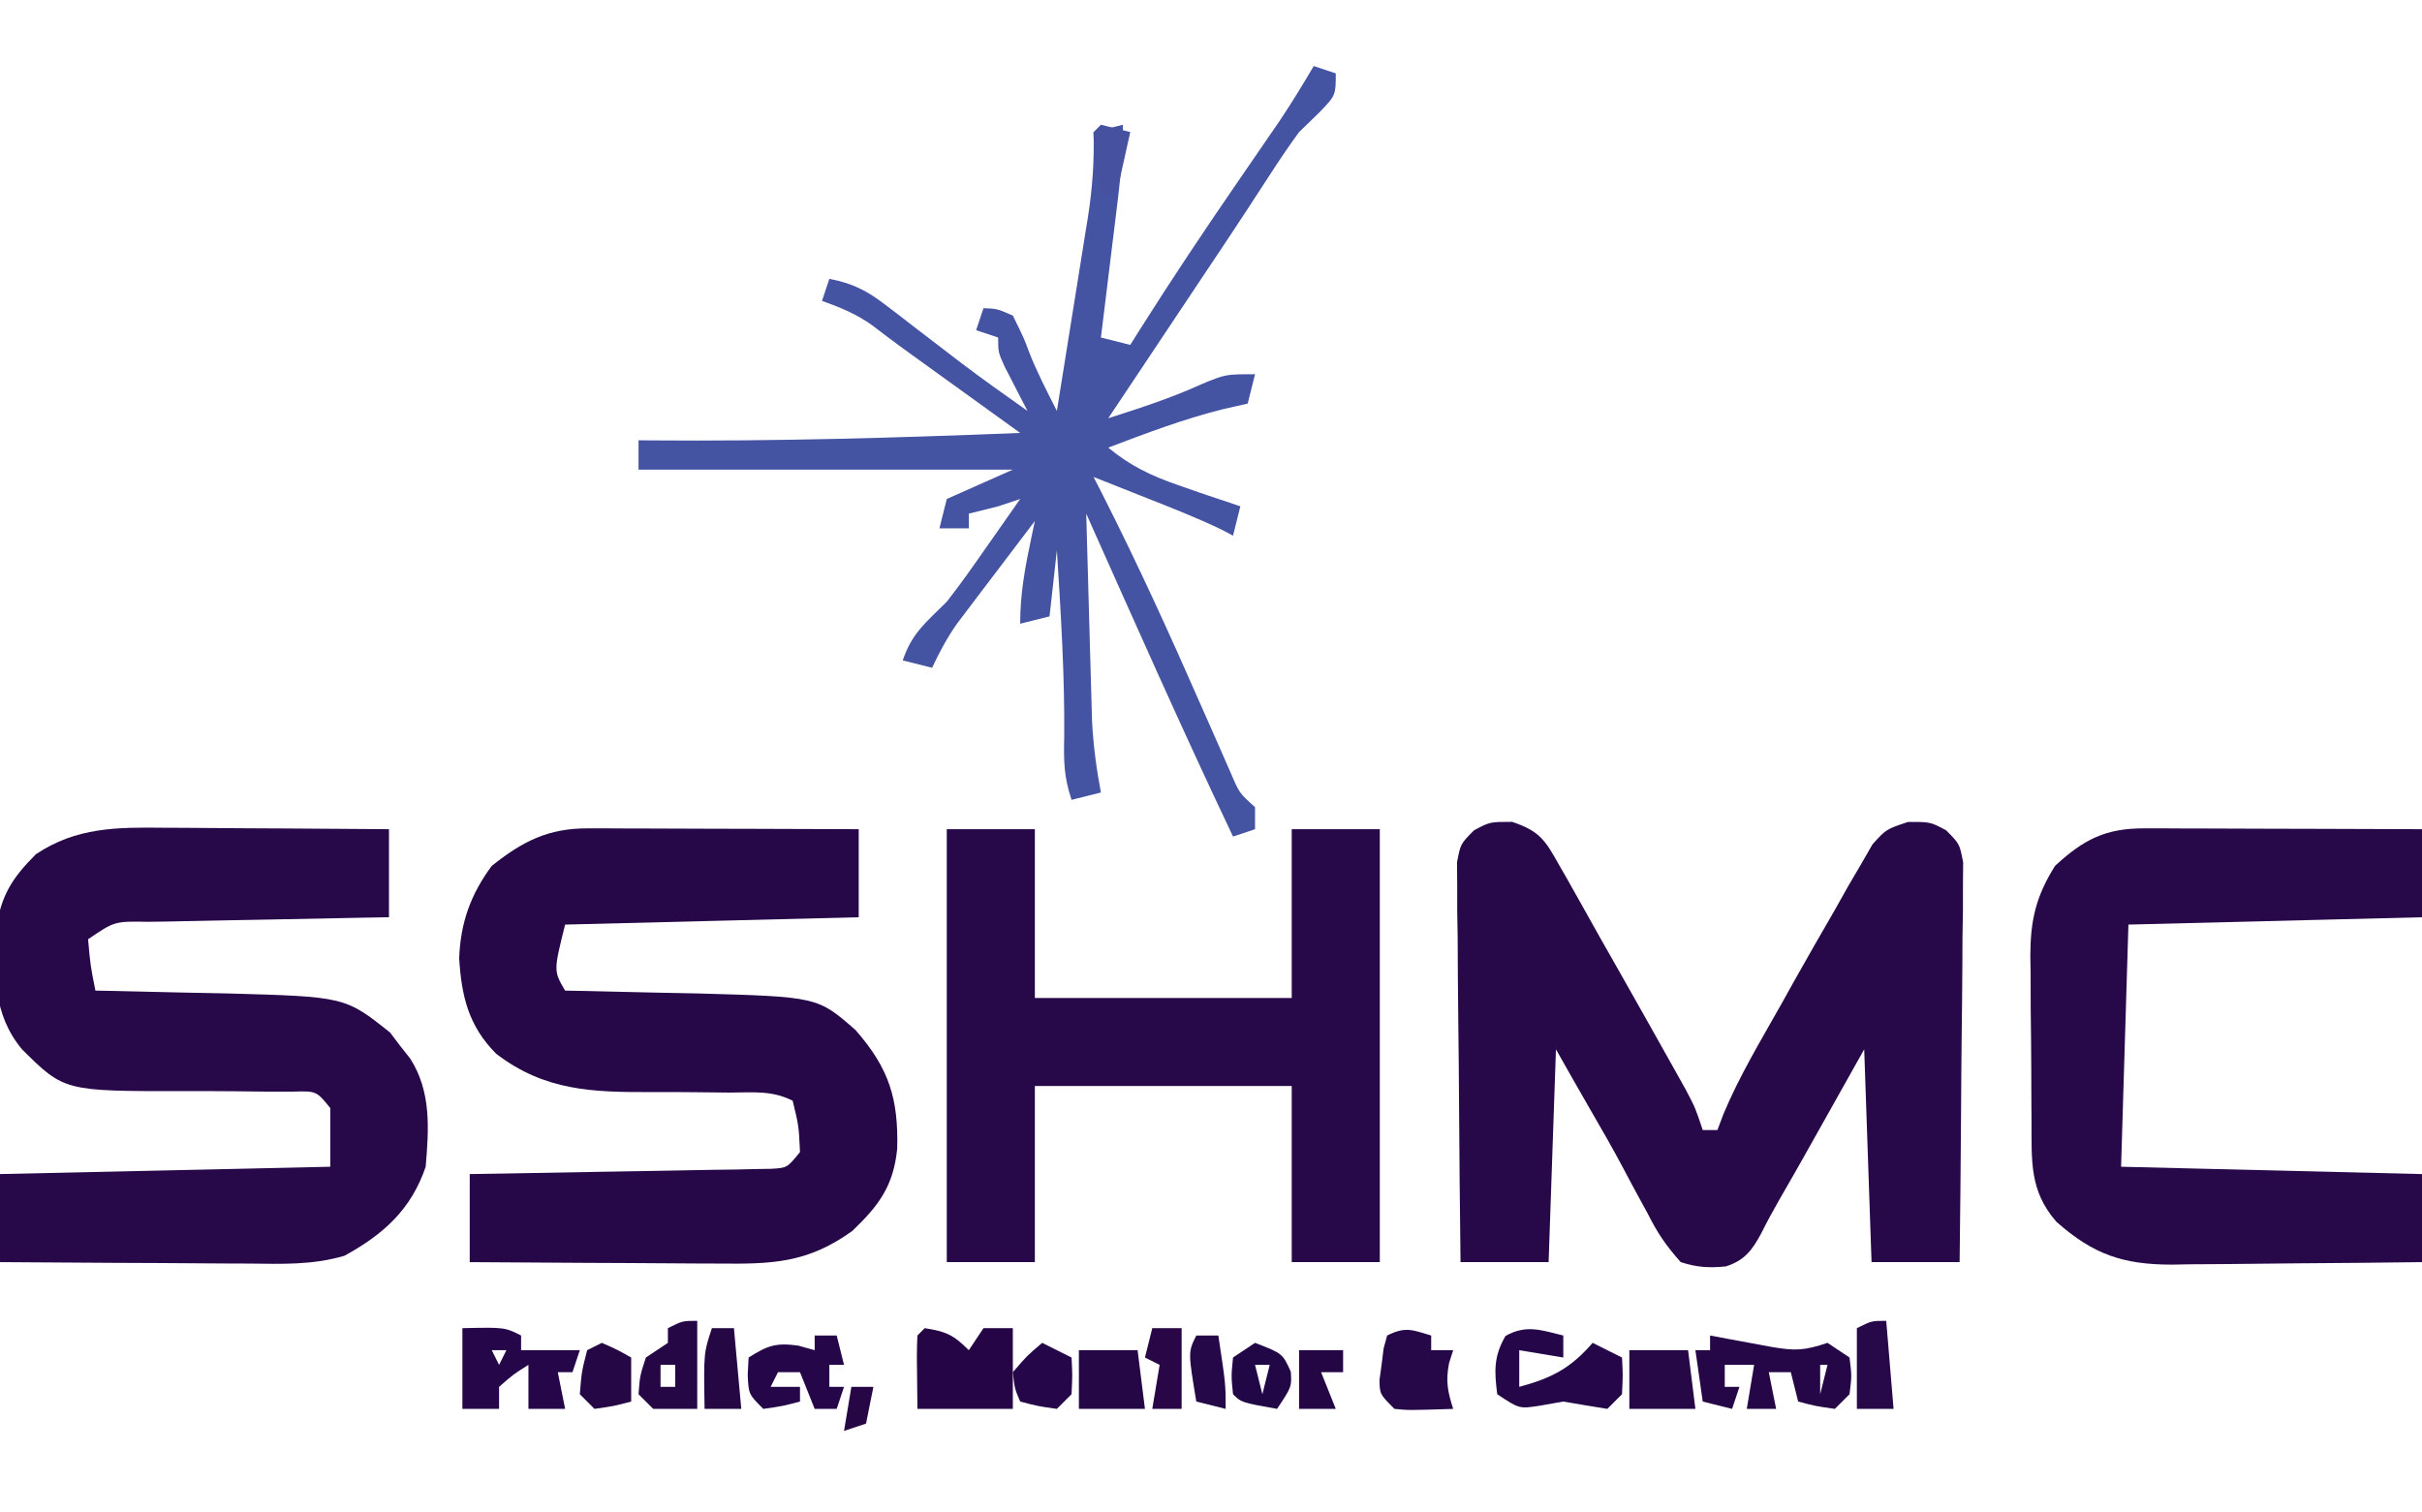
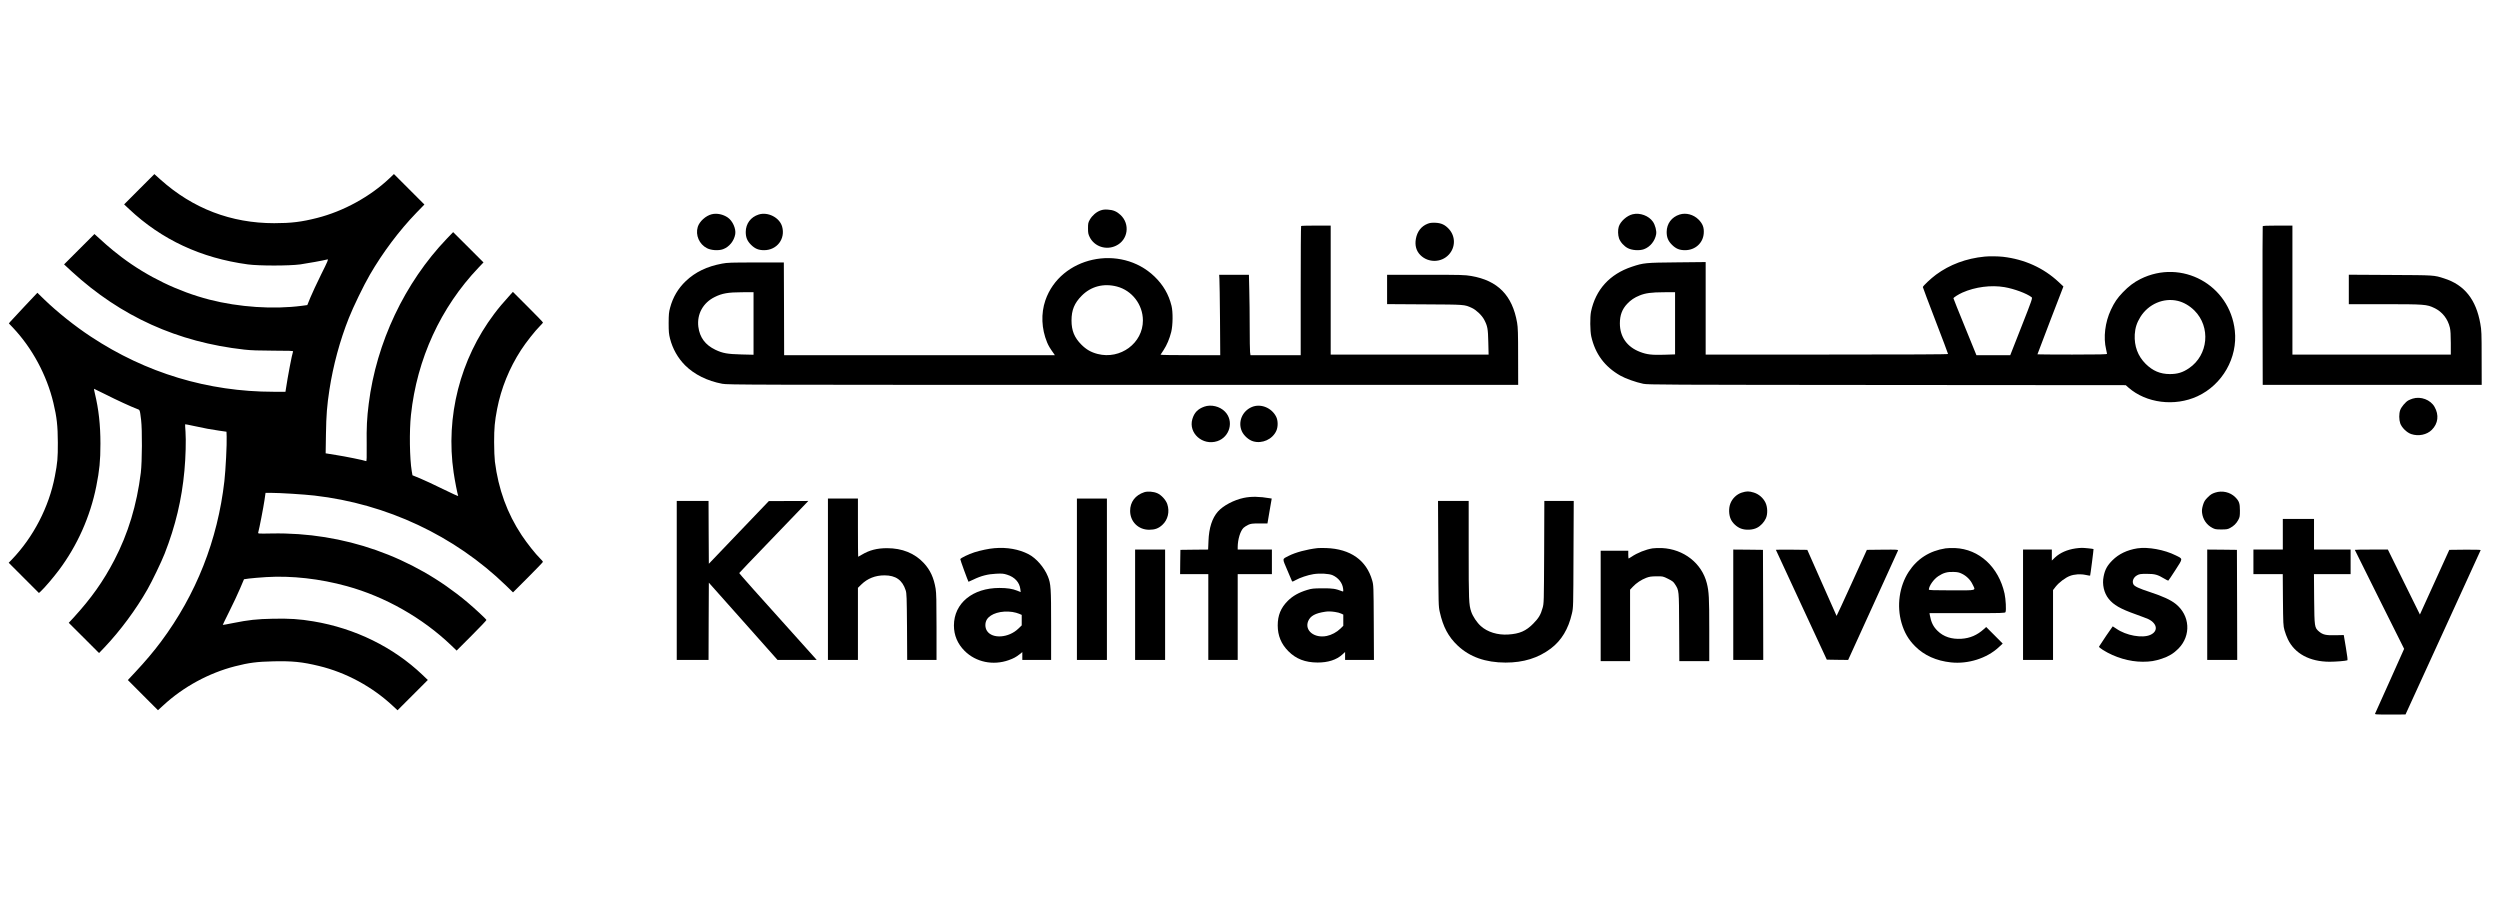
- <svg xmlns="http://www.w3.org/2000/svg" version="1.1" width="330" height="206">
-   <path d="M0 0 C3.821 1.287 4.501 2.511 6.469 6 C6.782 6.544 7.095 7.088 7.418 7.648 C8.162 8.95 8.896 10.257 9.622 11.569 C11.245 14.499 12.902 17.409 14.559 20.32 C17.08 24.773 19.596 29.227 22.09 33.695 C22.62 34.644 23.151 35.593 23.697 36.571 C24.969 39 24.969 39 25.969 42 C26.629 42 27.289 42 27.969 42 C28.371 40.935 28.371 40.935 28.781 39.848 C30.957 34.631 33.887 29.796 36.656 24.875 C37.256 23.797 37.856 22.72 38.475 21.609 C40.28 18.391 42.119 15.193 43.969 12 C44.863 10.405 44.863 10.405 45.776 8.778 C46.654 7.283 46.654 7.283 47.551 5.758 C48.065 4.865 48.579 3.971 49.109 3.051 C50.969 1 50.969 1 53.932 0.015 C56.969 0 56.969 0 59.13 1.151 C60.969 3 60.969 3 61.45 5.525 C61.436 7.034 61.436 7.034 61.423 8.573 C61.423 9.714 61.422 10.855 61.422 12.03 C61.401 13.262 61.381 14.493 61.359 15.762 C61.354 17.023 61.348 18.284 61.342 19.583 C61.324 22.932 61.288 26.28 61.243 29.629 C61.202 33.048 61.184 36.466 61.164 39.885 C61.12 46.59 61.051 53.295 60.969 60 C57.009 60 53.049 60 48.969 60 C48.639 50.43 48.309 40.86 47.969 31 C43.868 38.298 43.868 38.298 39.772 45.598 C38.689 47.521 37.592 49.438 36.486 51.349 C35.596 52.904 34.732 54.476 33.936 56.081 C32.705 58.381 31.637 59.79 29.106 60.585 C26.793 60.809 25.183 60.712 22.969 60 C20.923 57.689 19.813 56.058 18.469 53.375 C18.103 52.707 17.737 52.038 17.36 51.349 C16.595 49.951 15.843 48.546 15.102 47.135 C13.659 44.417 12.126 41.757 10.582 39.096 C9.027 36.407 7.501 33.702 5.969 31 C5.639 40.57 5.309 50.14 4.969 60 C1.009 60 -2.951 60 -7.031 60 C-7.122 52.62 -7.195 45.24 -7.238 37.86 C-7.259 34.433 -7.288 31.006 -7.333 27.579 C-7.385 23.64 -7.404 19.701 -7.422 15.762 C-7.443 14.53 -7.463 13.299 -7.484 12.03 C-7.485 10.889 -7.485 9.749 -7.485 8.573 C-7.494 7.567 -7.503 6.561 -7.512 5.525 C-7.031 3 -7.031 3 -5.192 1.152 C-3.031 0 -3.031 0 0 0 Z " fill="#270849" transform="translate(206.0312,112)" />
-   <path d="M0 0 C0.821 0 1.641 0 2.487 0 C3.809 0.008 3.809 0.008 5.157 0.016 C6.516 0.018 6.516 0.018 7.902 0.02 C10.796 0.026 13.69 0.038 16.583 0.051 C18.545 0.056 20.506 0.061 22.468 0.065 C27.277 0.076 32.087 0.093 36.896 0.114 C36.896 4.074 36.896 8.034 36.896 12.114 C23.696 12.444 10.496 12.774 -3.104 13.114 C-4.684 19.428 -4.684 19.428 -3.104 22.114 C-2.273 22.128 -1.442 22.143 -0.585 22.158 C2.541 22.219 5.666 22.294 8.792 22.376 C10.793 22.425 12.795 22.46 14.796 22.494 C31.289 22.951 31.289 22.951 36.469 27.493 C41.052 32.728 42.311 36.854 42.142 43.649 C41.634 48.737 39.649 51.393 36.021 54.864 C29.917 59.259 25.093 59.389 17.782 59.309 C16.813 59.306 15.843 59.303 14.844 59.3 C11.757 59.289 8.67 59.264 5.583 59.239 C3.486 59.228 1.389 59.219 -0.708 59.211 C-5.84 59.189 -10.972 59.155 -16.104 59.114 C-16.104 55.154 -16.104 51.194 -16.104 47.114 C-14.812 47.094 -13.52 47.074 -12.189 47.053 C-7.406 46.978 -2.624 46.889 2.157 46.796 C4.229 46.758 6.301 46.723 8.373 46.692 C11.347 46.646 14.321 46.588 17.294 46.528 C18.69 46.51 18.69 46.51 20.113 46.493 C20.974 46.473 21.835 46.453 22.721 46.432 C23.861 46.412 23.861 46.412 25.023 46.392 C27.139 46.267 27.139 46.267 28.896 44.114 C28.732 40.548 28.732 40.548 27.896 37.114 C25 35.666 22.467 36.004 19.236 36.008 C17.87 35.995 16.505 35.98 15.14 35.963 C12.996 35.94 10.854 35.926 8.709 35.938 C0.658 35.973 -5.877 35.788 -12.494 30.721 C-16.264 26.957 -17.241 22.82 -17.542 17.676 C-17.352 12.848 -15.98 9.001 -13.104 5.114 C-8.876 1.748 -5.399 -0.017 0 0 Z " fill="#260848" transform="translate(80.10425,112.8865)" />
-   <path d="M0 0 C1.319 0.004 1.319 0.004 2.665 0.009 C5.456 0.02 8.248 0.045 11.039 0.07 C12.939 0.08 14.839 0.089 16.738 0.098 C21.38 0.12 26.022 0.154 30.664 0.195 C30.664 4.155 30.664 8.115 30.664 12.195 C29.493 12.215 28.322 12.235 27.116 12.255 C22.781 12.331 18.446 12.42 14.111 12.513 C12.233 12.551 10.356 12.586 8.478 12.617 C5.782 12.663 3.086 12.721 0.391 12.781 C-0.874 12.799 -0.874 12.799 -2.163 12.816 C-6.726 12.737 -6.726 12.737 -10.336 15.195 C-10.013 18.792 -10.013 18.792 -9.336 22.195 C-8.505 22.21 -7.673 22.224 -6.817 22.24 C-3.691 22.301 -0.566 22.375 2.56 22.458 C4.561 22.507 6.563 22.542 8.564 22.576 C24.684 23.023 24.684 23.023 30.82 27.914 C31.264 28.502 31.707 29.09 32.164 29.695 C32.628 30.283 33.092 30.871 33.57 31.477 C36.443 35.99 36.099 41.046 35.664 46.195 C33.693 52 29.941 55.403 24.601 58.324 C20.253 59.614 16.062 59.44 11.551 59.391 C10.581 59.388 9.612 59.385 8.613 59.382 C5.526 59.371 2.439 59.346 -0.648 59.32 C-2.745 59.31 -4.842 59.301 -6.939 59.293 C-12.072 59.271 -17.204 59.236 -22.336 59.195 C-22.336 55.235 -22.336 51.275 -22.336 47.195 C-0.061 46.7 -0.061 46.7 22.664 46.195 C22.664 43.555 22.664 40.915 22.664 38.195 C20.775 35.873 20.775 35.873 17.626 35.956 C16.347 35.956 15.068 35.957 13.75 35.957 C12.335 35.942 10.919 35.925 9.504 35.908 C7.279 35.892 5.055 35.883 2.83 35.89 C-13.581 35.91 -13.581 35.91 -19.336 30.195 C-23.341 25.385 -23.12 19.893 -22.883 13.883 C-22.189 9.208 -20.729 6.911 -17.453 3.613 C-11.94 -0.079 -6.383 -0.078 0 0 Z " fill="#270849" transform="translate(22.33594,112.8047)" />
-   <path d="M0 0 C3.96 0 7.92 0 12 0 C12 7.59 12 15.18 12 23 C23.55 23 35.1 23 47 23 C47 15.41 47 7.82 47 0 C50.96 0 54.92 0 59 0 C59 19.47 59 38.94 59 59 C55.04 59 51.08 59 47 59 C47 51.08 47 43.16 47 35 C35.45 35 23.9 35 12 35 C12 42.92 12 50.84 12 59 C8.04 59 4.08 59 0 59 C0 39.53 0 20.06 0 0 Z " fill="#270849" transform="translate(129,113)" />
-   <path d="M0 0 C0.841 0 1.681 0 2.547 0 C3.451 0.005 4.354 0.011 5.284 0.016 C6.212 0.017 7.14 0.019 8.097 0.02 C11.062 0.026 14.026 0.038 16.991 0.051 C19.001 0.056 21.011 0.061 23.021 0.065 C27.949 0.076 32.876 0.093 37.804 0.114 C37.804 4.074 37.804 8.034 37.804 12.114 C24.604 12.444 11.404 12.774 -2.196 13.114 C-2.526 24.004 -2.856 34.894 -3.196 46.114 C17.099 46.609 17.099 46.609 37.804 47.114 C37.804 51.074 37.804 55.034 37.804 59.114 C32.075 59.188 26.346 59.242 20.616 59.278 C18.669 59.293 16.721 59.314 14.774 59.34 C11.969 59.376 9.164 59.393 6.359 59.406 C5.06 59.43 5.06 59.43 3.735 59.453 C-2.868 59.455 -6.967 58.095 -12.009 53.614 C-15.711 49.382 -15.37 45.289 -15.399 39.938 C-15.405 39.135 -15.411 38.332 -15.416 37.505 C-15.426 35.806 -15.432 34.107 -15.436 32.409 C-15.446 29.821 -15.477 27.234 -15.509 24.647 C-15.515 22.994 -15.52 21.341 -15.524 19.688 C-15.537 18.919 -15.549 18.15 -15.562 17.358 C-15.542 12.542 -14.822 9.301 -12.196 5.114 C-8.283 1.494 -5.31 -0.016 0 0 Z " fill="#270849" transform="translate(292.196,112.8865)" />
-   <path d="M0 0 C0.99 0.33 1.98 0.66 3 1 C3 4 3 4 0.73 6.352 C-0.171 7.226 -1.072 8.1 -2 9 C-3.281 10.755 -4.509 12.55 -5.688 14.375 C-6.372 15.424 -7.056 16.474 -7.762 17.555 C-8.304 18.391 -8.304 18.391 -8.857 19.245 C-10.878 22.348 -12.942 25.422 -15 28.5 C-15.841 29.762 -16.682 31.023 -17.523 32.285 C-18.349 33.523 -19.174 34.762 -20 36 C-20.404 36.606 -20.808 37.211 -21.224 37.835 C-22.924 40.386 -22.924 40.386 -24.625 42.938 C-25.603 44.405 -25.603 44.405 -26.602 45.902 C-27.294 46.941 -27.294 46.941 -28 48 C-23.645 46.608 -19.351 45.213 -15.188 43.312 C-12 42 -12 42 -8 42 C-8.33 43.32 -8.66 44.64 -9 46 C-10.093 46.248 -11.186 46.495 -12.312 46.75 C-17.689 48.082 -22.826 50.041 -28 52 C-24.976 54.502 -22.139 55.846 -18.438 57.125 C-17.487 57.458 -16.537 57.79 -15.559 58.133 C-13.707 58.76 -11.854 59.382 -10 60 C-10.33 61.32 -10.66 62.64 -11 64 C-11.5 63.734 -12 63.469 -12.516 63.195 C-15.86 61.586 -19.3 60.238 -22.75 58.875 C-24.043 58.362 -25.337 57.849 -26.63 57.336 C-27.742 56.895 -28.854 56.454 -30 56 C-29.574 56.834 -29.147 57.667 -28.708 58.526 C-23.93 67.964 -19.566 77.541 -15.321 87.228 C-14.482 89.138 -13.638 91.046 -12.793 92.953 C-12.303 94.068 -11.814 95.184 -11.309 96.333 C-10.142 99.073 -10.142 99.073 -8 101 C-8 101.99 -8 102.98 -8 104 C-9.485 104.495 -9.485 104.495 -11 105 C-17.913 90.446 -24.432 75.712 -31 61 C-30.881 65.448 -30.757 69.895 -30.628 74.342 C-30.585 75.853 -30.543 77.364 -30.503 78.875 C-30.444 81.055 -30.381 83.235 -30.316 85.414 C-30.261 87.378 -30.261 87.378 -30.205 89.381 C-30.019 92.663 -29.613 95.775 -29 99 C-30.98 99.495 -30.98 99.495 -33 100 C-34.055 96.835 -34.068 94.754 -34 91.438 C-33.923 82.934 -34.467 74.483 -35 66 C-35.33 68.97 -35.66 71.94 -36 75 C-37.98 75.495 -37.98 75.495 -40 76 C-40 71.841 -39.317 68.254 -38.465 64.208 C-38.311 63.479 -38.158 62.751 -38 62 C-39.964 64.579 -41.92 67.164 -43.875 69.75 C-44.431 70.48 -44.986 71.209 -45.559 71.961 C-46.094 72.67 -46.629 73.379 -47.18 74.109 C-47.672 74.759 -48.164 75.408 -48.671 76.077 C-49.99 77.985 -51.017 79.903 -52 82 C-53.32 81.67 -54.64 81.34 -56 81 C-54.749 77.247 -52.796 75.796 -50 73 C-48.135 70.627 -46.41 68.165 -44.688 65.688 C-44.233 65.042 -43.779 64.397 -43.311 63.732 C-42.203 62.158 -41.101 60.579 -40 59 C-40.99 59.33 -41.98 59.66 -43 60 C-44.331 60.342 -45.664 60.678 -47 61 C-47 61.66 -47 62.32 -47 63 C-48.32 63 -49.64 63 -51 63 C-50.67 61.68 -50.34 60.36 -50 59 C-47.03 57.68 -44.06 56.36 -41 55 C-57.83 55 -74.66 55 -92 55 C-92 53.68 -92 52.36 -92 51 C-91.183 51.008 -91.183 51.008 -90.349 51.016 C-73.542 51.153 -56.792 50.671 -40 50 C-40.524 49.622 -41.049 49.244 -41.589 48.854 C-43.976 47.132 -46.363 45.41 -48.75 43.688 C-49.575 43.093 -50.4 42.498 -51.25 41.885 C-52.049 41.308 -52.848 40.731 -53.672 40.137 C-54.405 39.608 -55.138 39.079 -55.894 38.534 C-57.31 37.502 -58.712 36.45 -60.099 35.378 C-62.284 33.794 -64.47 32.914 -67 32 C-66.67 31.01 -66.34 30.02 -66 29 C-62.857 29.604 -60.883 30.601 -58.355 32.547 C-57.678 33.062 -57.001 33.578 -56.303 34.109 C-55.256 34.921 -55.256 34.921 -54.188 35.75 C-52.807 36.808 -51.425 37.865 -50.043 38.922 C-49.373 39.436 -48.703 39.949 -48.013 40.479 C-45.053 42.716 -42.032 44.86 -39 47 C-39.289 46.446 -39.578 45.891 -39.875 45.32 C-40.246 44.596 -40.617 43.871 -41 43.125 C-41.371 42.406 -41.742 41.686 -42.125 40.945 C-43 39 -43 39 -43 37 C-43.99 36.67 -44.98 36.34 -46 36 C-45.67 35.01 -45.34 34.02 -45 33 C-43.188 33.062 -43.188 33.062 -41 34 C-39.438 37.188 -39.438 37.188 -38.809 38.918 C-37.725 41.708 -36.349 44.33 -35 47 C-34.282 42.554 -33.57 38.106 -32.864 33.658 C-32.623 32.146 -32.38 30.635 -32.136 29.125 C-31.784 26.946 -31.438 24.766 -31.094 22.586 C-30.93 21.582 -30.93 21.582 -30.762 20.559 C-30.154 16.667 -29.893 12.937 -30 9 C-28.68 8.67 -27.36 8.34 -26 8 C-26 11.393 -26.245 14.502 -26.656 17.859 C-26.792 18.974 -26.927 20.089 -27.066 21.238 C-27.209 22.397 -27.353 23.556 -27.5 24.75 C-27.643 25.924 -27.786 27.099 -27.934 28.309 C-28.287 31.206 -28.642 34.103 -29 37 C-27.02 37.495 -27.02 37.495 -25 38 C-24.585 37.338 -24.169 36.676 -23.741 35.994 C-19.389 29.1 -14.872 22.34 -10.25 15.625 C-8.941 13.722 -7.634 11.819 -6.328 9.914 C-5.76 9.089 -5.192 8.263 -4.606 7.413 C-2.99 4.985 -1.48 2.513 0 0 Z M-31 40 C-30 42 -30 42 -30 42 Z " fill="#4453A2" transform="translate(179,9)" />
-   <path d="M0 0 C0.771 0.144 1.542 0.289 2.336 0.438 C3.84 0.716 3.84 0.716 5.375 1 C6.872 1.278 6.872 1.278 8.398 1.562 C11.642 2.108 12.82 2.06 16 1 C16.99 1.66 17.98 2.32 19 3 C19.312 5.5 19.312 5.5 19 8 C18.34 8.66 17.68 9.32 17 10 C14.375 9.625 14.375 9.625 12 9 C11.67 7.68 11.34 6.36 11 5 C10.01 5 9.02 5 8 5 C8.33 6.65 8.66 8.3 9 10 C7.68 10 6.36 10 5 10 C5.33 8.02 5.66 6.04 6 4 C4.68 4 3.36 4 2 4 C2 4.99 2 5.98 2 7 C2.66 7 3.32 7 4 7 C3.67 7.99 3.34 8.98 3 10 C1.68 9.67 0.36 9.34 -1 9 C-1.33 6.69 -1.66 4.38 -2 2 C-1.34 2 -0.68 2 0 2 C0 1.34 0 0.68 0 0 Z M15 4 C15 5.32 15 6.64 15 8 C15.33 6.68 15.66 5.36 16 4 C15.67 4 15.34 4 15 4 Z " fill="#250747" transform="translate(233,182)" />
-   <path d="M0 0 C2.899 0.468 3.867 0.867 6 3 C6.66 2.01 7.32 1.02 8 0 C9.32 0 10.64 0 12 0 C12 3.63 12 7.26 12 11 C7.71 11 3.42 11 -1 11 C-1.098 3.285 -1.098 3.285 -1 1 C-0.67 0.67 -0.34 0.34 0 0 Z " fill="#250545" transform="translate(126,181)" />
-   <path d="M0 0 C0 0.99 0 1.98 0 3 C-2.97 2.505 -2.97 2.505 -6 2 C-6 3.65 -6 5.3 -6 7 C-1.569 5.792 0.981 4.483 4 1 C5.32 1.66 6.64 2.32 8 3 C8.125 5.375 8.125 5.375 8 8 C7.34 8.66 6.68 9.32 6 10 C3.998 9.681 1.998 9.346 0 9 C-1.052 9.186 -2.104 9.371 -3.188 9.562 C-6 10 -6 10 -9 8 C-9.403 4.843 -9.492 2.848 -7.875 0.062 C-5.073 -1.525 -3.03 -0.741 0 0 Z M4 4 C5 8 5 8 5 8 Z " fill="#250749" transform="translate(213,182)" />
-   <path d="M0 0 C5.75 -0.125 5.75 -0.125 8 1 C8 1.66 8 2.32 8 3 C10.64 3 13.28 3 16 3 C15.67 3.99 15.34 4.98 15 6 C14.34 6 13.68 6 13 6 C13.33 7.65 13.66 9.3 14 11 C12.35 11 10.7 11 9 11 C9 9.02 9 7.04 9 5 C6.94 6.295 6.94 6.295 5 8 C5 8.99 5 9.98 5 11 C3.35 11 1.7 11 0 11 C0 7.37 0 3.74 0 0 Z M4 3 C4.33 3.66 4.66 4.32 5 5 C5.33 4.34 5.66 3.68 6 3 C5.34 3 4.68 3 4 3 Z " fill="#250749" transform="translate(63,181)" />
-   <path d="M0 0 C0.99 0 1.98 0 3 0 C3.33 1.32 3.66 2.64 4 4 C3.34 4 2.68 4 2 4 C2 4.99 2 5.98 2 7 C2.66 7 3.32 7 4 7 C3.67 7.99 3.34 8.98 3 10 C2.01 10 1.02 10 0 10 C-0.66 8.35 -1.32 6.7 -2 5 C-2.99 5 -3.98 5 -5 5 C-5.33 5.66 -5.66 6.32 -6 7 C-4.68 7 -3.36 7 -2 7 C-2 7.66 -2 8.32 -2 9 C-4.375 9.625 -4.375 9.625 -7 10 C-9 8 -9 8 -9.125 5.375 C-9.084 4.591 -9.043 3.808 -9 3 C-6.428 1.381 -5.323 0.956 -2.25 1.375 C-1.508 1.581 -0.765 1.788 0 2 C0 1.34 0 0.68 0 0 Z " fill="#250648" transform="translate(111,182)" />
-   <path d="M0 0 C0 0.66 0 1.32 0 2 C0.99 2 1.98 2 3 2 C2.814 2.578 2.629 3.155 2.438 3.75 C1.96 6.207 2.243 7.644 3 10 C-3.055 10.195 -3.055 10.195 -5 10 C-7 8 -7 8 -7.047 6.09 C-6.949 5.38 -6.851 4.669 -6.75 3.938 C-6.662 3.225 -6.575 2.512 -6.484 1.777 C-6.325 1.191 -6.165 0.604 -6 0 C-3.509 -1.245 -2.589 -0.777 0 0 Z " fill="#260849" transform="translate(195,182)" />
-   <path d="M0 0 C0 3.96 0 7.92 0 12 C-1.98 12 -3.96 12 -6 12 C-6.66 11.34 -7.32 10.68 -8 10 C-7.812 7.5 -7.812 7.5 -7 5 C-6.01 4.34 -5.02 3.68 -4 3 C-4 2.34 -4 1.68 -4 1 C-2 0 -2 0 0 0 Z M-5 6 C-5 6.99 -5 7.98 -5 9 C-4.34 9 -3.68 9 -3 9 C-3 8.01 -3 7.02 -3 6 C-3.66 6 -4.32 6 -5 6 Z " fill="#250746" transform="translate(95,180)" />
-   <path d="M0 0 C2.64 0 5.28 0 8 0 C8.33 2.64 8.66 5.28 9 8 C6.03 8 3.06 8 0 8 C0 5.36 0 2.72 0 0 Z M4 2 C5 6 5 6 5 6 Z " fill="#260847" transform="translate(222,184)" />
-   <path d="M0 0 C2.64 0 5.28 0 8 0 C8.33 2.64 8.66 5.28 9 8 C6.03 8 3.06 8 0 8 C0 5.36 0 2.72 0 0 Z M4 2 C5 6 5 6 5 6 Z " fill="#250746" transform="translate(147,184)" />
-   <path d="M0 0 C2.125 0.938 2.125 0.938 4 2 C4 3.98 4 5.96 4 8 C1.625 8.625 1.625 8.625 -1 9 C-1.66 8.34 -2.32 7.68 -3 7 C-2.75 3.938 -2.75 3.938 -2 1 C-1.34 0.67 -0.68 0.34 0 0 Z " fill="#240744" transform="translate(82,183)" />
-   <path d="M0 0 C3.753 1.453 3.753 1.453 4.875 3.938 C5 6 5 6 3 9 C-1.875 8.125 -1.875 8.125 -3 7 C-3.25 4.562 -3.25 4.562 -3 2 C-2.01 1.34 -1.02 0.68 0 0 Z M0 3 C0.33 4.32 0.66 5.64 1 7 C1.33 5.68 1.66 4.36 2 3 C1.34 3 0.68 3 0 3 Z " fill="#220747" transform="translate(171,183)" />
-   <path d="M0 0 C1.32 0.66 2.64 1.32 4 2 C4.125 4.375 4.125 4.375 4 7 C3.34 7.66 2.68 8.32 2 9 C-0.625 8.625 -0.625 8.625 -3 8 C-3.75 6.25 -3.75 6.25 -4 4 C-2.062 1.75 -2.062 1.75 0 0 Z M0 3 C1 7 1 7 1 7 Z " fill="#250649" transform="translate(142,183)" />
-   <path d="M0 0 C0.33 3.96 0.66 7.92 1 12 C-0.65 12 -2.3 12 -4 12 C-4 8.37 -4 4.74 -4 1 C-2 0 -2 0 0 0 Z " fill="#270849" transform="translate(257,180)" />
-   <path d="M0 0 C1.32 0 2.64 0 4 0 C4 3.63 4 7.26 4 11 C2.68 11 1.36 11 0 11 C0.33 9.02 0.66 7.04 1 5 C0.34 4.67 -0.32 4.34 -1 4 C-0.67 2.68 -0.34 1.36 0 0 Z " fill="#290645" transform="translate(157,181)" />
-   <path d="M0 0 C0.99 0 1.98 0 3 0 C3.33 3.63 3.66 7.26 4 11 C2.35 11 0.7 11 -1 11 C-1.125 3.375 -1.125 3.375 0 0 Z " fill="#250744" transform="translate(97,181)" />
-   <path d="M0 0 C0.99 0 1.98 0 3 0 C4 6.625 4 6.625 4 10 C2.68 9.67 1.36 9.34 0 9 C-1.125 2.25 -1.125 2.25 0 0 Z " fill="#250847" transform="translate(163,182)" />
-   <path d="M0 0 C1.98 0 3.96 0 6 0 C6 0.99 6 1.98 6 3 C5.01 3 4.02 3 3 3 C3.66 4.65 4.32 6.3 5 8 C3.35 8 1.7 8 0 8 C0 5.36 0 2.72 0 0 Z " fill="#240644" transform="translate(177,184)" />
-   <path d="M0 0 C1.98 0.495 1.98 0.495 4 1 C3.34 3.97 2.68 6.94 2 10 C1.34 9.67 0.68 9.34 0 9 C-0.449 7.188 -0.449 7.188 -0.688 5 C-0.774 4.278 -0.86 3.556 -0.949 2.812 C-0.966 2.214 -0.983 1.616 -1 1 C-0.67 0.67 -0.34 0.34 0 0 Z " fill="#4651A0" transform="translate(150,17)" />
-   <path d="M0 0 C0.99 0 1.98 0 3 0 C2.67 1.65 2.34 3.3 2 5 C1.01 5.33 0.02 5.66 -1 6 C-0.67 4.02 -0.34 2.04 0 0 Z " fill="#260644" transform="translate(116,189)" />
+ <svg xmlns="http://www.w3.org/2000/svg" version="1.0" width="4167pt" height="1500pt" viewBox="0 0 4167 1500" preserveAspectRatio="xMidYMid meet">
+   <g transform="translate(0,1500) scale(0.1,-0.1)" fill="#000000" stroke="none">
+     <path d="M2321 11846 l-252 -253 82 -77 c544 -512 1200 -817 1979 -923 188 -25 686 -25 875 0 114 16 389 66 453 83 20 6 6 -28 -106 -252 -70 -143 -151 -315 -179 -384 l-51 -125 -89 -12 c-475 -62 -1049 -24 -1543 103 -518 134 -1030 381 -1462 707 -84 63 -199 157 -256 208 -57 52 -125 113 -151 136 l-47 42 -253 -253 -253 -253 133 -123 c815 -746 1758 -1173 2869 -1297 115 -13 242 -17 488 -18 261 0 331 -3 327 -12 -18 -47 -89 -419 -121 -635 l-6 -38 -201 0 c-1090 1 -2123 312 -3041 918 -268 176 -562 411 -782 624 l-111 108 -219 -232 c-120 -128 -227 -242 -237 -255 l-19 -24 67 -70 c323 -342 565 -793 675 -1254 57 -237 73 -385 74 -660 1 -261 -6 -338 -50 -566 -98 -511 -357 -1011 -718 -1387 l-51 -52 252 -252 252 -252 32 29 c67 63 206 226 300 351 307 409 523 893 624 1399 53 266 69 424 69 710 0 312 -29 574 -93 838 -10 42 -16 77 -14 77 3 0 89 -42 192 -94 181 -92 429 -206 523 -241 52 -19 48 -9 70 -185 20 -164 17 -699 -5 -880 -67 -538 -211 -1013 -441 -1455 -186 -357 -384 -636 -680 -960 l-80 -86 253 -252 252 -252 91 95 c261 275 526 632 716 967 76 132 233 459 286 594 181 462 286 904 330 1384 21 224 28 508 18 650 -5 66 -8 122 -6 123 1 2 65 -10 141 -27 193 -42 279 -58 423 -79 l125 -18 3 -80 c5 -126 -17 -559 -38 -743 -112 -983 -470 -1890 -1057 -2677 -120 -161 -262 -329 -421 -499 l-131 -140 251 -252 251 -251 91 83 c331 306 756 537 1192 649 234 60 368 77 641 83 316 7 481 -10 758 -77 453 -109 891 -346 1236 -669 l75 -70 253 253 252 252 -90 86 c-485 462 -1123 775 -1816 891 -230 39 -404 50 -677 44 -267 -5 -404 -20 -663 -72 -93 -19 -171 -33 -172 -31 -1 1 48 103 110 227 62 123 142 294 178 379 l66 155 84 12 c46 6 175 17 286 24 422 26 897 -27 1345 -151 639 -176 1262 -530 1741 -989 l88 -85 250 250 c137 137 248 254 247 260 -4 15 -194 192 -318 296 -911 765 -2062 1169 -3261 1146 -229 -4 -230 -4 -225 16 19 68 89 431 104 536 l18 125 90 0 c154 0 545 -25 725 -45 1205 -138 2334 -668 3192 -1499 l118 -115 250 250 c137 137 249 254 249 259 0 6 -21 31 -46 55 -76 74 -219 254 -308 388 -243 366 -389 769 -447 1227 -7 55 -13 201 -13 325 0 238 10 344 50 553 67 346 203 681 398 982 80 125 239 325 315 400 28 27 51 54 51 60 0 5 -113 123 -251 260 l-250 250 -41 -45 c-119 -131 -199 -226 -273 -325 -566 -753 -810 -1710 -674 -2640 19 -131 63 -357 76 -391 3 -8 -110 43 -253 114 -143 70 -315 151 -384 179 l-125 51 -12 69 c-35 209 -42 670 -13 938 99 930 494 1791 1127 2455 l82 86 -253 253 -253 252 -106 -110 c-701 -733 -1174 -1731 -1301 -2751 -30 -236 -38 -397 -34 -678 2 -219 0 -281 -9 -278 -37 15 -352 79 -502 102 l-173 28 5 320 c5 322 18 479 58 741 62 403 174 819 324 1195 72 183 248 546 350 721 215 371 491 738 774 1031 l135 139 -254 254 -254 254 -71 -68 c-324 -308 -771 -553 -1210 -664 -259 -66 -432 -87 -715 -87 -717 0 -1354 243 -1892 724 l-105 94 -252 -252z" />
+     <path d="M18342 11492 c-69 -25 -137 -84 -176 -152 -28 -50 -31 -63 -31 -145 0 -78 4 -98 28 -147 78 -158 274 -223 438 -144 202 95 240 362 74 515 -62 57 -121 82 -208 87 -54 4 -85 0 -125 -14z" />
+     <path d="M11864 11429 c-100 -24 -206 -120 -234 -212 -41 -137 25 -288 154 -354 70 -36 192 -44 267 -17 103 37 185 138 204 251 15 91 -44 222 -124 277 -78 54 -182 76 -267 55z" />
+     <path d="M12645 11424 c-132 -42 -214 -152 -215 -290 0 -91 24 -150 89 -215 66 -65 124 -89 217 -89 215 0 359 190 300 395 -44 150 -237 248 -391 199z" />
+     <path d="M27214 11429 c-98 -23 -206 -120 -233 -209 -16 -53 -14 -138 5 -193 21 -61 84 -132 148 -164 70 -36 192 -44 267 -17 103 37 185 138 204 251 9 55 -16 152 -54 207 -69 100 -215 154 -337 125z" />
+     <path d="M27995 11424 c-132 -42 -214 -152 -215 -290 0 -91 24 -150 89 -215 66 -65 124 -89 217 -89 169 0 300 118 312 280 7 98 -17 160 -87 231 -85 84 -209 117 -316 83z" />
+     <path d="M23794 11270 c-104 -41 -172 -129 -194 -250 -20 -110 6 -204 76 -273 132 -131 349 -126 473 9 112 122 113 302 4 424 -66 73 -129 103 -228 107 -62 2 -91 -1 -131 -17z" />
+     <path d="M21687 11233 c-4 -3 -7 -489 -7 -1080 l0 -1073 -419 0 -418 0 -7 53 c-3 28 -6 214 -6 413 0 198 -3 476 -7 617 l-6 257 -248 0 -248 0 4 -67 c3 -38 7 -339 10 -670 l4 -603 -500 0 c-275 0 -498 3 -495 8 2 4 25 38 50 76 56 86 99 188 128 303 28 114 30 333 5 435 -47 192 -139 349 -284 489 -570 548 -1569 330 -1819 -398 -75 -219 -65 -473 29 -700 22 -54 49 -100 114 -190 l15 -23 -2256 0 -2256 0 -2 773 -3 772 -465 0 c-412 0 -476 -2 -565 -19 -251 -47 -445 -140 -604 -291 -128 -122 -215 -268 -262 -445 -20 -73 -23 -110 -24 -255 0 -144 4 -183 23 -259 43 -169 130 -323 251 -445 154 -153 370 -261 621 -308 91 -17 400 -18 6680 -18 l6585 0 -1 470 c0 391 -3 486 -17 567 -79 455 -321 702 -765 778 -105 18 -164 20 -758 20 l-644 0 0 -244 0 -245 628 -4 c679 -4 659 -2 786 -60 73 -34 165 -122 204 -195 56 -107 64 -149 69 -374 l5 -208 -1316 0 -1316 0 0 1075 0 1075 -243 0 c-134 0 -247 -3 -250 -7z m-3070 -1009 c252 -66 432 -301 433 -564 1 -379 -375 -657 -754 -560 -110 28 -190 74 -271 155 -117 117 -165 234 -165 403 0 174 48 290 170 413 154 156 365 211 587 153z m-6057 -615 l0 -522 -202 5 c-235 6 -312 20 -434 78 -169 81 -261 205 -284 383 -26 211 78 401 274 497 123 61 221 78 454 79 l192 1 0 -521z" />
+     <path d="M37715 11228 c-3 -7 -4 -605 -3 -1328 l3 -1315 1825 0 1825 0 -1 450 c0 412 -2 460 -22 570 -71 403 -265 647 -602 754 -173 56 -153 54 -897 58 l-693 4 0 -245 0 -246 598 0 c666 -1 701 -3 828 -64 131 -62 224 -180 259 -328 10 -44 15 -121 15 -255 l0 -193 -1320 0 -1320 0 0 1075 0 1075 -245 0 c-187 0 -247 -3 -250 -12z" />
+     <path d="M33080 10723 c-307 -30 -582 -133 -810 -301 -87 -64 -220 -190 -220 -207 0 -7 95 -258 210 -558 116 -300 210 -551 210 -557 0 -7 -616 -10 -2020 -10 l-2020 0 0 771 0 771 -477 -5 c-529 -5 -558 -8 -753 -73 -369 -123 -604 -381 -681 -749 -18 -85 -16 -323 4 -412 66 -292 223 -504 483 -653 88 -50 259 -111 384 -137 80 -16 329 -17 4064 -20 l3978 -3 45 -40 c296 -260 771 -320 1150 -145 416 192 673 643 623 1094 -84 764 -887 1203 -1574 860 -106 -53 -196 -121 -292 -221 -94 -98 -140 -166 -199 -291 -98 -208 -129 -461 -80 -662 8 -33 14 -66 15 -72 0 -10 -122 -13 -580 -13 -319 0 -580 2 -580 4 0 3 97 258 216 568 l217 563 -80 75 c-252 235 -567 378 -928 420 -85 9 -227 11 -305 3z m331 -509 c162 -28 368 -104 452 -168 17 -13 7 -43 -169 -490 l-187 -476 -282 0 -282 0 -191 469 c-106 258 -192 474 -192 479 0 13 82 65 151 96 213 94 477 128 700 90z m-5491 -602 l0 -519 -183 -6 c-204 -6 -286 3 -400 47 -217 82 -337 251 -337 476 0 137 38 237 122 326 59 63 122 105 207 139 97 40 197 53 404 54 l187 1 0 -518z m8379 373 c99 -24 196 -80 277 -160 276 -275 233 -743 -89 -962 -106 -72 -192 -98 -322 -98 -160 1 -282 53 -401 170 -131 131 -192 295 -182 490 7 110 34 195 94 292 134 215 386 324 623 268z" />
+     <path d="M40215 8356 c-22 -7 -54 -20 -71 -29 -47 -24 -120 -111 -138 -164 -21 -60 -20 -157 1 -219 24 -70 110 -155 183 -179 121 -41 261 -12 343 70 106 105 123 249 46 383 -67 119 -230 180 -364 138z" />
+     <path d="M20073 8222 c-109 -39 -167 -100 -199 -208 -68 -234 171 -446 414 -368 212 69 283 337 130 493 -87 89 -232 123 -345 83z" />
+     <path d="M20866 8216 c-161 -68 -236 -249 -167 -404 33 -73 115 -147 189 -168 150 -44 321 33 385 174 31 67 30 171 -1 234 -75 152 -259 226 -406 164z" />
+     <path d="M19073 6796 c-150 -49 -237 -164 -236 -313 1 -179 137 -313 317 -313 95 0 156 22 220 81 92 84 125 220 82 347 -23 69 -99 152 -166 181 -64 28 -161 35 -217 17z" />
+     <path d="M29031 6789 c-84 -27 -158 -98 -190 -184 -29 -75 -26 -185 7 -257 29 -66 100 -132 170 -158 79 -30 195 -25 268 13 60 30 118 92 147 156 33 71 30 188 -6 263 -39 80 -111 142 -194 168 -81 25 -120 25 -202 -1z" />
+     <path d="M36921 6789 c-51 -17 -76 -32 -122 -78 -49 -49 -61 -69 -80 -130 -16 -56 -20 -86 -15 -129 13 -108 75 -200 170 -250 45 -24 62 -27 151 -27 86 0 106 3 145 24 61 32 107 76 138 136 24 45 27 61 27 155 0 120 -13 158 -78 223 -85 85 -218 115 -336 76z" />
+     <path d="M20730 6701 c-165 -35 -342 -129 -429 -227 -97 -109 -150 -273 -158 -491 l-6 -143 -231 -2 -231 -3 -3 -202 -2 -203 235 0 235 0 0 -715 0 -715 245 0 245 0 0 715 0 715 285 0 285 0 0 205 0 205 -285 0 -285 0 0 43 c1 128 44 268 98 320 15 14 50 36 77 49 44 20 65 23 186 23 l135 0 35 207 36 208 -31 5 c-173 30 -313 32 -436 6z" />
+     <path d="M13800 5345 l0 -1345 250 0 250 0 0 601 0 601 58 57 c102 99 232 151 384 151 188 0 299 -78 354 -250 16 -49 18 -114 22 -607 l3 -553 245 0 244 0 0 548 c0 440 -3 565 -15 640 -30 182 -90 312 -197 427 -153 164 -361 248 -613 248 -166 0 -294 -33 -419 -108 -32 -19 -60 -35 -62 -35 -2 0 -4 218 -4 485 l0 485 -250 0 -250 0 0 -1345z" />
+     <path d="M17950 5345 l0 -1345 250 0 250 0 0 1345 0 1345 -250 0 -250 0 0 -1345z" />
+     <path d="M11280 5325 l0 -1325 265 0 265 0 2 644 3 644 573 -644 572 -644 327 0 326 0 -20 23 c-1046 1163 -1274 1419 -1271 1426 2 5 232 246 513 537 280 291 538 559 574 597 l64 67 -329 -1 -329 -1 -500 -522 -500 -523 -3 523 -2 524 -265 0 -265 0 0 -1325z" />
+     <path d="M23973 5773 c3 -849 4 -881 25 -973 55 -248 143 -414 299 -561 202 -190 463 -282 798 -283 299 0 544 76 755 235 177 134 293 327 351 584 23 99 23 109 26 988 l4 887 -245 0 -245 0 -3 -852 c-4 -840 -4 -854 -26 -931 -31 -113 -66 -171 -157 -263 -121 -122 -226 -168 -415 -180 -177 -12 -347 41 -457 140 -66 59 -135 163 -161 241 -39 116 -42 189 -42 1031 l0 814 -256 0 -255 0 4 -877z" />
+     <path d="M38050 6095 l0 -255 -245 0 -245 0 0 -205 0 -205 244 0 245 0 3 -427 c4 -404 5 -432 26 -508 12 -44 37 -111 56 -150 115 -240 364 -374 696 -375 101 0 264 13 296 24 7 3 -1 71 -25 213 l-35 208 -138 -3 c-160 -4 -211 8 -276 63 -74 64 -75 74 -80 543 l-3 412 305 0 306 0 0 205 0 205 -305 0 -305 0 0 255 0 255 -260 0 -260 0 0 -255z" />
+     <path d="M16575 5863 c-92 -7 -237 -38 -334 -69 -95 -31 -223 -92 -235 -113 -4 -6 128 -367 137 -378 1 -1 38 16 82 37 127 62 242 91 376 97 101 5 126 3 185 -16 127 -39 207 -127 221 -240 l6 -50 -59 24 c-78 31 -166 45 -295 45 -448 0 -758 -255 -759 -625 0 -164 60 -306 179 -425 188 -187 473 -246 735 -153 81 29 122 51 184 100 l42 34 0 -65 0 -66 240 0 240 0 0 579 c0 625 -4 689 -54 813 -61 151 -194 304 -321 370 -163 84 -359 119 -570 101z m299 -1063 c38 -6 88 -19 112 -30 l44 -19 0 -87 0 -88 -56 -54 c-160 -155 -432 -175 -522 -39 -36 54 -37 135 -3 191 62 100 240 152 425 126z" />
+     <path d="M21960 5864 c-180 -21 -366 -71 -480 -129 -112 -57 -109 -36 -26 -232 41 -95 76 -179 80 -188 5 -13 14 -11 60 15 73 41 203 85 298 100 107 17 260 9 319 -17 98 -44 165 -129 176 -225 5 -45 4 -51 -11 -45 -117 45 -161 52 -331 51 -155 -1 -178 -3 -260 -28 -137 -42 -238 -99 -320 -181 -117 -117 -168 -242 -168 -410 0 -170 59 -311 178 -430 127 -128 280 -187 485 -188 175 -1 319 45 416 135 l44 41 0 -67 0 -66 240 0 241 0 -3 623 c-3 608 -4 624 -26 701 -95 338 -363 527 -766 541 -61 2 -127 1 -146 -1z m292 -1064 c37 -5 83 -17 102 -27 l36 -17 0 -94 0 -93 -48 -47 c-60 -59 -148 -106 -227 -122 -208 -43 -375 91 -310 248 37 87 118 131 285 156 48 7 95 6 162 -4z" />
+     <path d="M27545 5860 c-115 -19 -253 -74 -352 -141 -23 -16 -44 -29 -47 -29 -3 0 -6 29 -6 65 l0 65 -230 0 -230 0 0 -920 0 -920 245 0 245 0 0 595 0 596 46 49 c59 63 141 117 224 149 53 20 84 24 171 25 105 1 106 1 191 -41 72 -36 91 -50 116 -90 69 -109 67 -88 70 -715 l3 -568 249 0 250 0 0 523 c0 535 -5 635 -41 777 -84 332 -385 568 -748 585 -53 2 -123 0 -156 -5z" />
+     <path d="M32428 5860 c-267 -42 -473 -174 -614 -391 -157 -242 -202 -566 -119 -853 46 -158 115 -277 225 -387 152 -153 354 -244 600 -270 284 -30 595 68 792 250 l69 64 -137 138 -138 138 -39 -35 c-111 -100 -230 -152 -374 -161 -164 -10 -297 33 -397 131 -73 71 -108 143 -130 264 l-5 32 630 0 c590 0 630 1 637 18 14 33 4 216 -16 308 -99 444 -423 742 -826 759 -56 2 -127 0 -158 -5z m275 -424 c76 -37 142 -103 177 -179 51 -106 85 -97 -350 -97 -298 0 -380 3 -380 13 3 62 79 171 157 223 84 56 151 75 254 71 69 -2 96 -8 142 -31z" />
+     <path d="M34595 5859 c-141 -21 -258 -73 -342 -151 l-53 -51 0 92 0 91 -240 0 -240 0 0 -920 0 -920 250 0 250 0 0 583 0 582 45 58 c55 69 159 148 235 177 74 29 178 36 265 17 39 -8 71 -14 73 -12 4 3 60 439 57 443 -5 5 -153 21 -195 20 -25 0 -72 -4 -105 -9z" />
+     <path d="M35625 5860 c-172 -28 -308 -93 -414 -198 -88 -88 -125 -155 -148 -271 -27 -130 6 -276 85 -373 82 -102 195 -167 452 -258 96 -35 192 -71 212 -81 148 -75 163 -202 30 -261 -133 -60 -405 -11 -567 103 -31 21 -58 39 -60 39 -4 0 -203 -294 -228 -337 -5 -7 20 -28 65 -57 202 -125 441 -196 663 -196 125 0 206 13 319 51 117 39 196 87 276 168 215 218 194 555 -47 746 -83 66 -211 125 -423 195 -189 62 -262 96 -280 130 -27 51 0 119 63 152 37 20 56 23 162 23 133 0 178 -13 290 -80 32 -20 62 -34 66 -33 4 2 58 81 119 177 129 200 128 183 5 244 -189 95 -463 144 -640 117z" />
+     <path d="M18920 4920 l0 -920 250 0 250 0 0 920 0 920 -250 0 -250 0 0 -920z" />
+     <path d="M28890 4920 l0 -920 250 0 250 0 -2 918 -3 917 -247 3 -248 2 0 -920z" />
+     <path d="M29600 5836 c0 -2 191 -415 425 -917 l424 -914 178 -3 178 -2 412 904 c227 497 416 911 419 920 6 15 -17 16 -256 14 l-263 -3 -251 -552 c-138 -304 -252 -550 -254 -549 -2 2 -112 251 -245 552 l-243 549 -262 3 c-144 1 -262 1 -262 -2z" />
+     <path d="M36790 4920 l0 -920 250 0 250 0 -2 918 -3 917 -247 3 -248 2 0 -920z" />
+     <path d="M39250 5835 c0 -3 185 -375 411 -827 l411 -823 -237 -530 c-130 -291 -241 -538 -246 -547 -9 -17 6 -18 248 -18 l258 1 625 1366 c344 751 627 1369 628 1374 2 6 -108 8 -260 7 l-263 -3 -245 -539 -245 -539 -267 541 -267 542 -275 0 c-152 0 -276 -2 -276 -5z" />
+   </g>
</svg>
